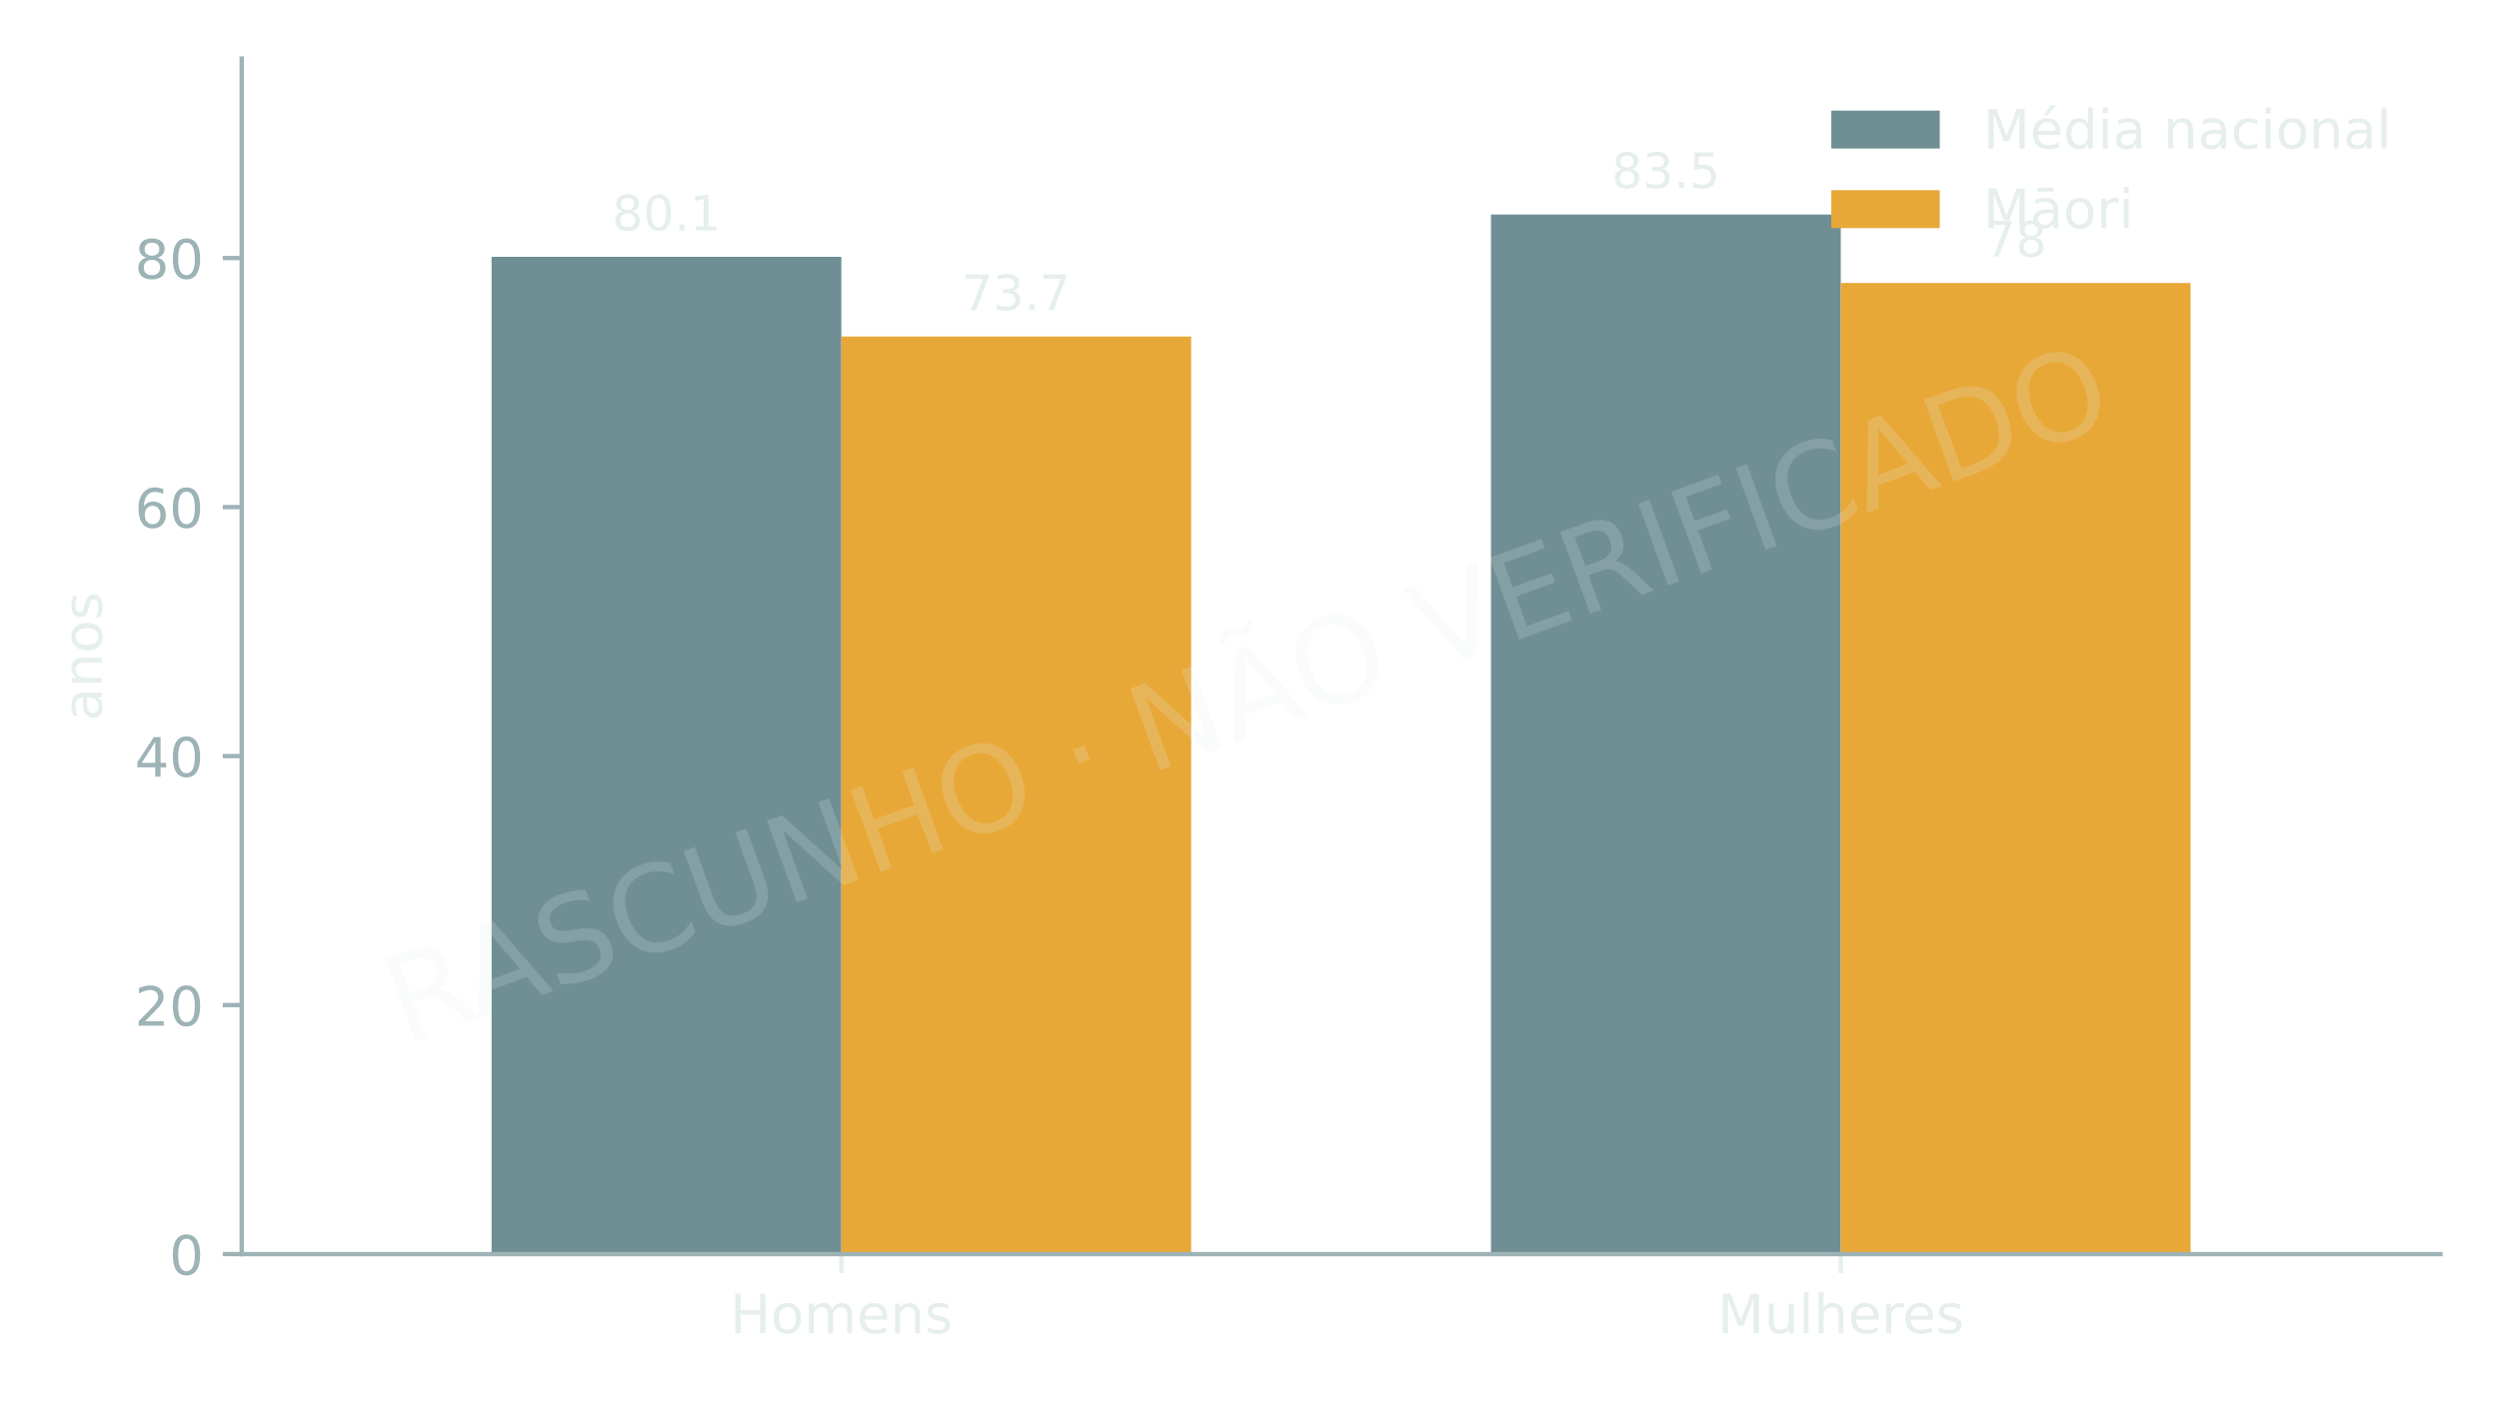
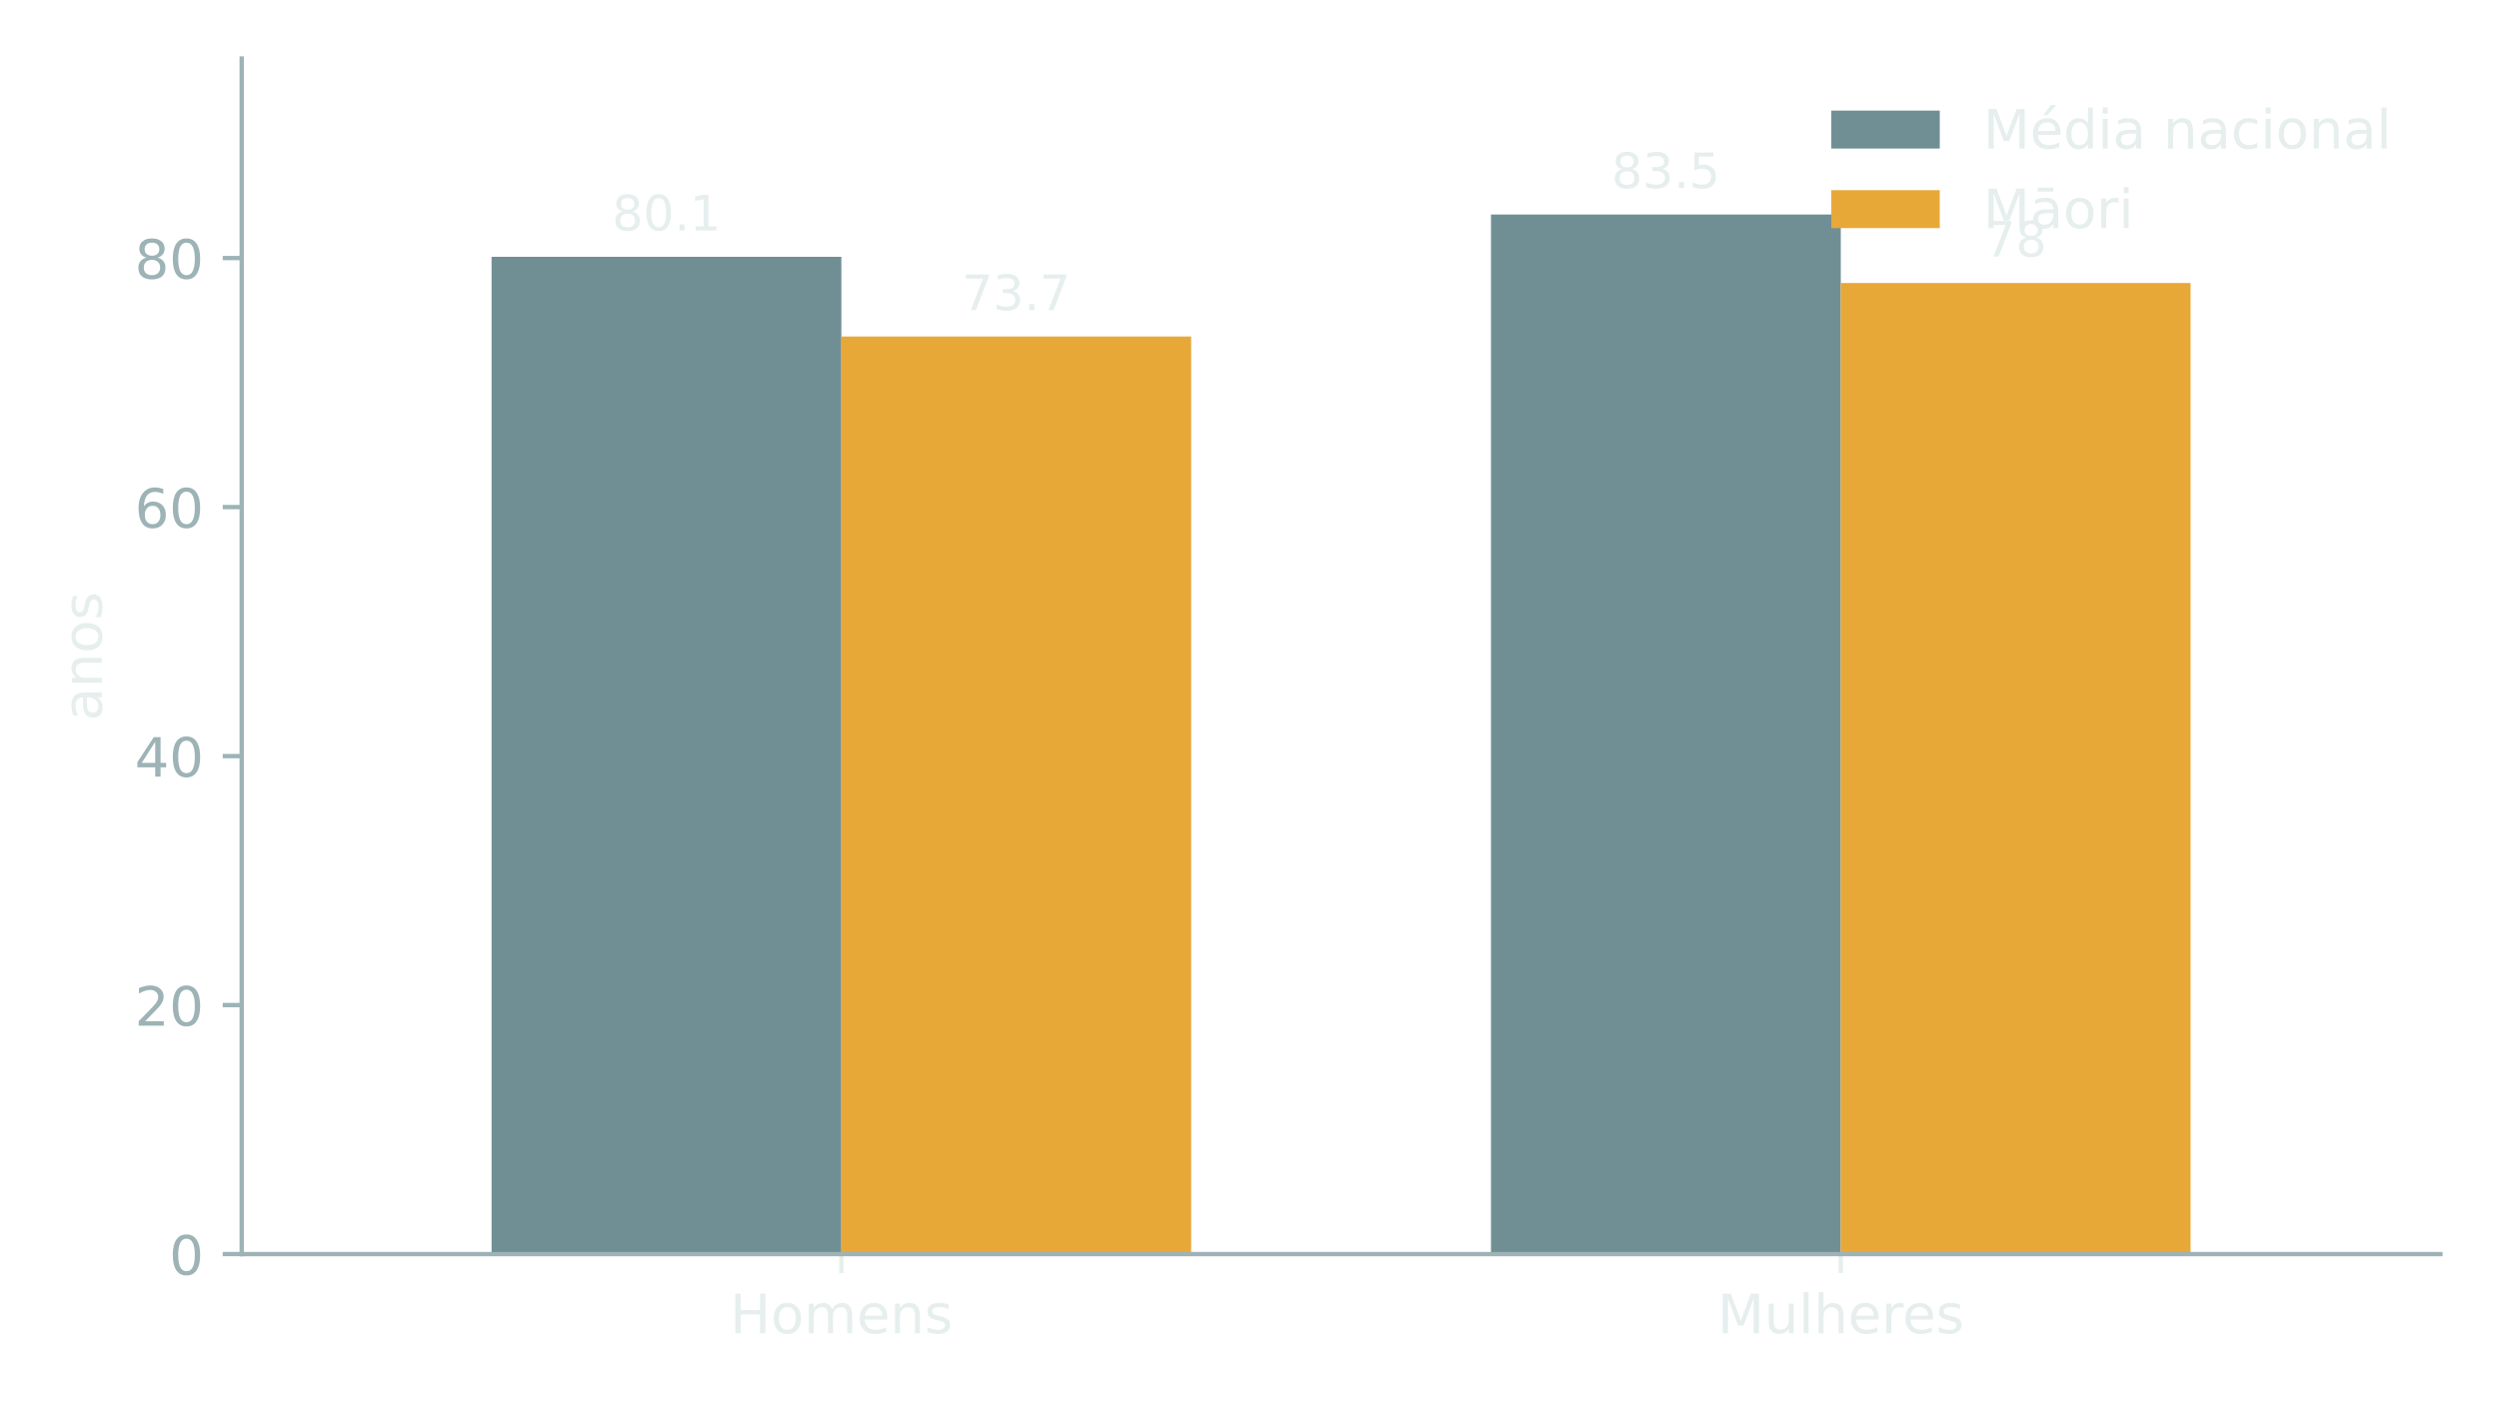
<svg xmlns="http://www.w3.org/2000/svg" xmlns:xlink="http://www.w3.org/1999/xlink" width="460.8pt" height="259.2pt" viewBox="0 0 460.8 259.2" version="1.1">
  <defs>
    <style type="text/css">*{stroke-linejoin: round; stroke-linecap: butt}</style>
  </defs>
  <g id="figure_1">
    <g id="patch_1">
      <path d="M 0 259.2  L 460.8 259.2  L 460.8 0  L 0 0  L 0 259.2  z " style="fill: none" />
    </g>
    <g id="axes_1">
      <g id="patch_2">
        <path d="M 44.57 231.32  L 450 231.32  L 450 10.8  L 44.57 10.8  L 44.57 231.32  z " style="fill: none" />
      </g>
      <g id="patch_3">
-         <path d="M 90.642 231.32  L 155.142 231.32  L 155.142 47.372  L 90.642 47.372  z " clip-path="url(#pded1ae39fe)" style="fill: #6f8f95" />
+         <path d="M 90.642 231.32  L 155.142 231.32  L 155.142 47.372  L 90.642 47.372  z " clip-path="url(#p3083443dd2)" style="fill: #6f8f95" />
      </g>
      <g id="patch_4">
-         <path d="M 274.928 231.32  L 339.428 231.32  L 339.428 39.563  L 274.928 39.563  z " clip-path="url(#pded1ae39fe)" style="fill: #6f8f95" />
+         <path d="M 274.928 231.32  L 339.428 231.32  L 339.428 39.563  L 274.928 39.563  z " clip-path="url(#p3083443dd2)" style="fill: #6f8f95" />
      </g>
      <g id="patch_5">
-         <path d="M 155.142 231.32  L 219.642 231.32  L 219.642 62.069  L 155.142 62.069  z " clip-path="url(#pded1ae39fe)" style="fill: #e8a838" />
+         <path d="M 155.142 231.32  L 219.642 231.32  L 219.642 62.069  L 155.142 62.069  z " clip-path="url(#p3083443dd2)" style="fill: #e8a838" />
      </g>
      <g id="patch_6">
-         <path d="M 339.428 231.32  L 403.928 231.32  L 403.928 52.194  L 339.428 52.194  z " clip-path="url(#pded1ae39fe)" style="fill: #e8a838" />
+         <path d="M 339.428 231.32  L 403.928 231.32  L 403.928 52.194  L 339.428 52.194  z " clip-path="url(#p3083443dd2)" style="fill: #e8a838" />
      </g>
      <g id="matplotlib.axis_1">
        <g id="xtick_1">
          <g id="line2d_1">
            <defs>
-               <path id="mbedcb1246f" d="M 0 0  L 0 3.5  " style="stroke: #e6eeee; stroke-width: 0.8" />
+               <path id="m942aac6e98" d="M 0 0  L 0 3.5  " style="stroke: #e6eeee; stroke-width: 0.8" />
            </defs>
            <g>
-               <use xlink:href="#mbedcb1246f" x="155.142" y="231.32" style="fill: #e6eeee; stroke: #e6eeee; stroke-width: 0.8" />
+               <use xlink:href="#m942aac6e98" x="155.142" y="231.32" style="fill: #e6eeee; stroke: #e6eeee; stroke-width: 0.8" />
            </g>
          </g>
          <g id="text_1">
            <text style="font-size: 10px; font-family: 'DejaVu Sans'; text-anchor: middle; fill: #e6eeee" x="155.142" y="245.918" transform="rotate(-0 155.1418 245.9184)">Homens</text>
          </g>
        </g>
        <g id="xtick_2">
          <g id="line2d_2">
            <g>
-               <use xlink:href="#mbedcb1246f" x="339.428" y="231.32" style="fill: #e6eeee; stroke: #e6eeee; stroke-width: 0.8" />
+               <use xlink:href="#m942aac6e98" x="339.428" y="231.32" style="fill: #e6eeee; stroke: #e6eeee; stroke-width: 0.8" />
            </g>
          </g>
          <g id="text_2">
            <text style="font-size: 10px; font-family: 'DejaVu Sans'; text-anchor: middle; fill: #e6eeee" x="339.428" y="245.918" transform="rotate(-0 339.4282 245.9184)">Mulheres</text>
          </g>
        </g>
      </g>
      <g id="matplotlib.axis_2">
        <g id="ytick_1">
          <g id="line2d_3">
            <defs>
-               <path id="mdcb9f235a1" d="M 0 0  L -3.5 0  " style="stroke: #9db3b6; stroke-width: 0.8" />
+               <path id="m3d25749907" d="M 0 0  L -3.5 0  " style="stroke: #9db3b6; stroke-width: 0.8" />
            </defs>
            <g>
-               <use xlink:href="#mdcb9f235a1" x="44.57" y="231.32" style="fill: #9db3b6; stroke: #9db3b6; stroke-width: 0.8" />
+               <use xlink:href="#m3d25749907" x="44.57" y="231.32" style="fill: #9db3b6; stroke: #9db3b6; stroke-width: 0.8" />
            </g>
          </g>
          <g id="text_3">
            <text style="font-size: 10px; font-family: 'DejaVu Sans'; text-anchor: end; fill: #9db3b6" x="37.57" y="235.119" transform="rotate(-0 37.57 235.1192)">0</text>
          </g>
        </g>
        <g id="ytick_2">
          <g id="line2d_4">
            <g>
-               <use xlink:href="#mdcb9f235a1" x="44.57" y="185.39" style="fill: #9db3b6; stroke: #9db3b6; stroke-width: 0.8" />
+               <use xlink:href="#m3d25749907" x="44.57" y="185.39" style="fill: #9db3b6; stroke: #9db3b6; stroke-width: 0.8" />
            </g>
          </g>
          <g id="text_4">
            <text style="font-size: 10px; font-family: 'DejaVu Sans'; text-anchor: end; fill: #9db3b6" x="37.57" y="189.19" transform="rotate(-0 37.57 189.1895)">20</text>
          </g>
        </g>
        <g id="ytick_3">
          <g id="line2d_5">
            <g>
-               <use xlink:href="#mdcb9f235a1" x="44.57" y="139.461" style="fill: #9db3b6; stroke: #9db3b6; stroke-width: 0.8" />
+               <use xlink:href="#m3d25749907" x="44.57" y="139.461" style="fill: #9db3b6; stroke: #9db3b6; stroke-width: 0.8" />
            </g>
          </g>
          <g id="text_5">
            <text style="font-size: 10px; font-family: 'DejaVu Sans'; text-anchor: end; fill: #9db3b6" x="37.57" y="143.26" transform="rotate(-0 37.57 143.2598)">40</text>
          </g>
        </g>
        <g id="ytick_4">
          <g id="line2d_6">
            <g>
-               <use xlink:href="#mdcb9f235a1" x="44.57" y="93.531" style="fill: #9db3b6; stroke: #9db3b6; stroke-width: 0.8" />
+               <use xlink:href="#m3d25749907" x="44.57" y="93.531" style="fill: #9db3b6; stroke: #9db3b6; stroke-width: 0.8" />
            </g>
          </g>
          <g id="text_6">
            <text style="font-size: 10px; font-family: 'DejaVu Sans'; text-anchor: end; fill: #9db3b6" x="37.57" y="97.33" transform="rotate(-0 37.57 97.3301)">60</text>
          </g>
        </g>
        <g id="ytick_5">
          <g id="line2d_7">
            <g>
-               <use xlink:href="#mdcb9f235a1" x="44.57" y="47.601" style="fill: #9db3b6; stroke: #9db3b6; stroke-width: 0.8" />
+               <use xlink:href="#m3d25749907" x="44.57" y="47.601" style="fill: #9db3b6; stroke: #9db3b6; stroke-width: 0.8" />
            </g>
          </g>
          <g id="text_7">
            <text style="font-size: 10px; font-family: 'DejaVu Sans'; text-anchor: end; fill: #9db3b6" x="37.57" y="51.4" transform="rotate(-0 37.57 51.4004)">80</text>
          </g>
        </g>
        <g id="text_8">
          <text style="font-size: 10px; font-family: 'DejaVu Sans'; text-anchor: middle; fill: #e6eeee" x="18.765" y="121.06" transform="rotate(-90 18.76531 121.06)">anos</text>
        </g>
      </g>
      <g id="patch_7">
        <path d="M 44.57 231.32  L 44.57 10.8  " style="fill: none; stroke: #9db3b6; stroke-width: 0.8; stroke-linejoin: miter; stroke-linecap: square" />
      </g>
      <g id="patch_8">
        <path d="M 44.57 231.32  L 450 231.32  " style="fill: none; stroke: #9db3b6; stroke-width: 0.8; stroke-linejoin: miter; stroke-linecap: square" />
      </g>
      <g id="text_9">
        <text style="font-size: 9px; font-family: 'DejaVu Sans'; text-anchor: middle; fill: #e6eeee" x="122.892" y="42.5" transform="rotate(-0 122.8917 42.49981)">80.1</text>
      </g>
      <g id="text_10">
        <text style="font-size: 9px; font-family: 'DejaVu Sans'; text-anchor: middle; fill: #e6eeee" x="307.178" y="34.692" transform="rotate(-0 307.1781 34.69176)">83.5</text>
      </g>
      <g id="text_11">
        <text style="font-size: 9px; font-family: 'DejaVu Sans'; text-anchor: middle; fill: #e6eeee" x="187.392" y="57.197" transform="rotate(-0 187.3919 57.19732)">73.7</text>
      </g>
      <g id="text_12">
        <text style="font-size: 9px; font-family: 'DejaVu Sans'; text-anchor: middle; fill: #e6eeee" x="371.678" y="47.322" transform="rotate(-0 371.6783 47.32243)">78</text>
      </g>
      <g id="legend_1">
        <g id="patch_9">
          <path d="M 337.681 27.398  L 357.681 27.398  L 357.681 20.398  L 337.681 20.398  z " style="fill: #6f8f95" />
        </g>
        <g id="text_13">
          <text style="font-size: 10px; font-family: 'DejaVu Sans'; text-anchor: start; fill: #e6eeee" x="365.681" y="27.398" transform="rotate(-0 365.6812 27.39844)">Média nacional</text>
        </g>
        <g id="patch_10">
          <path d="M 337.681 42.077  L 357.681 42.077  L 357.681 35.077  L 337.681 35.077  z " style="fill: #e8a838" />
        </g>
        <g id="text_14">
          <text style="font-size: 10px; font-family: 'DejaVu Sans'; text-anchor: start; fill: #e6eeee" x="365.681" y="42.077" transform="rotate(-0 365.6812 42.07656)">Māori</text>
        </g>
      </g>
    </g>
-     <g id="text_15">
-       <text style="font-size: 22px; font-family: 'DejaVu Sans'; fill: #e6eeee; opacity: 0.18" transform="translate(74.53436 192.7907) rotate(-20)">RASCUNHO · NÃO VERIFICADO</text>
-     </g>
  </g>
  <defs>
-     <clipPath id="pded1ae39fe">
+     <clipPath id="p3083443dd2">
      <rect x="44.57" y="10.8" width="405.43" height="220.52" />
    </clipPath>
  </defs>
</svg>
